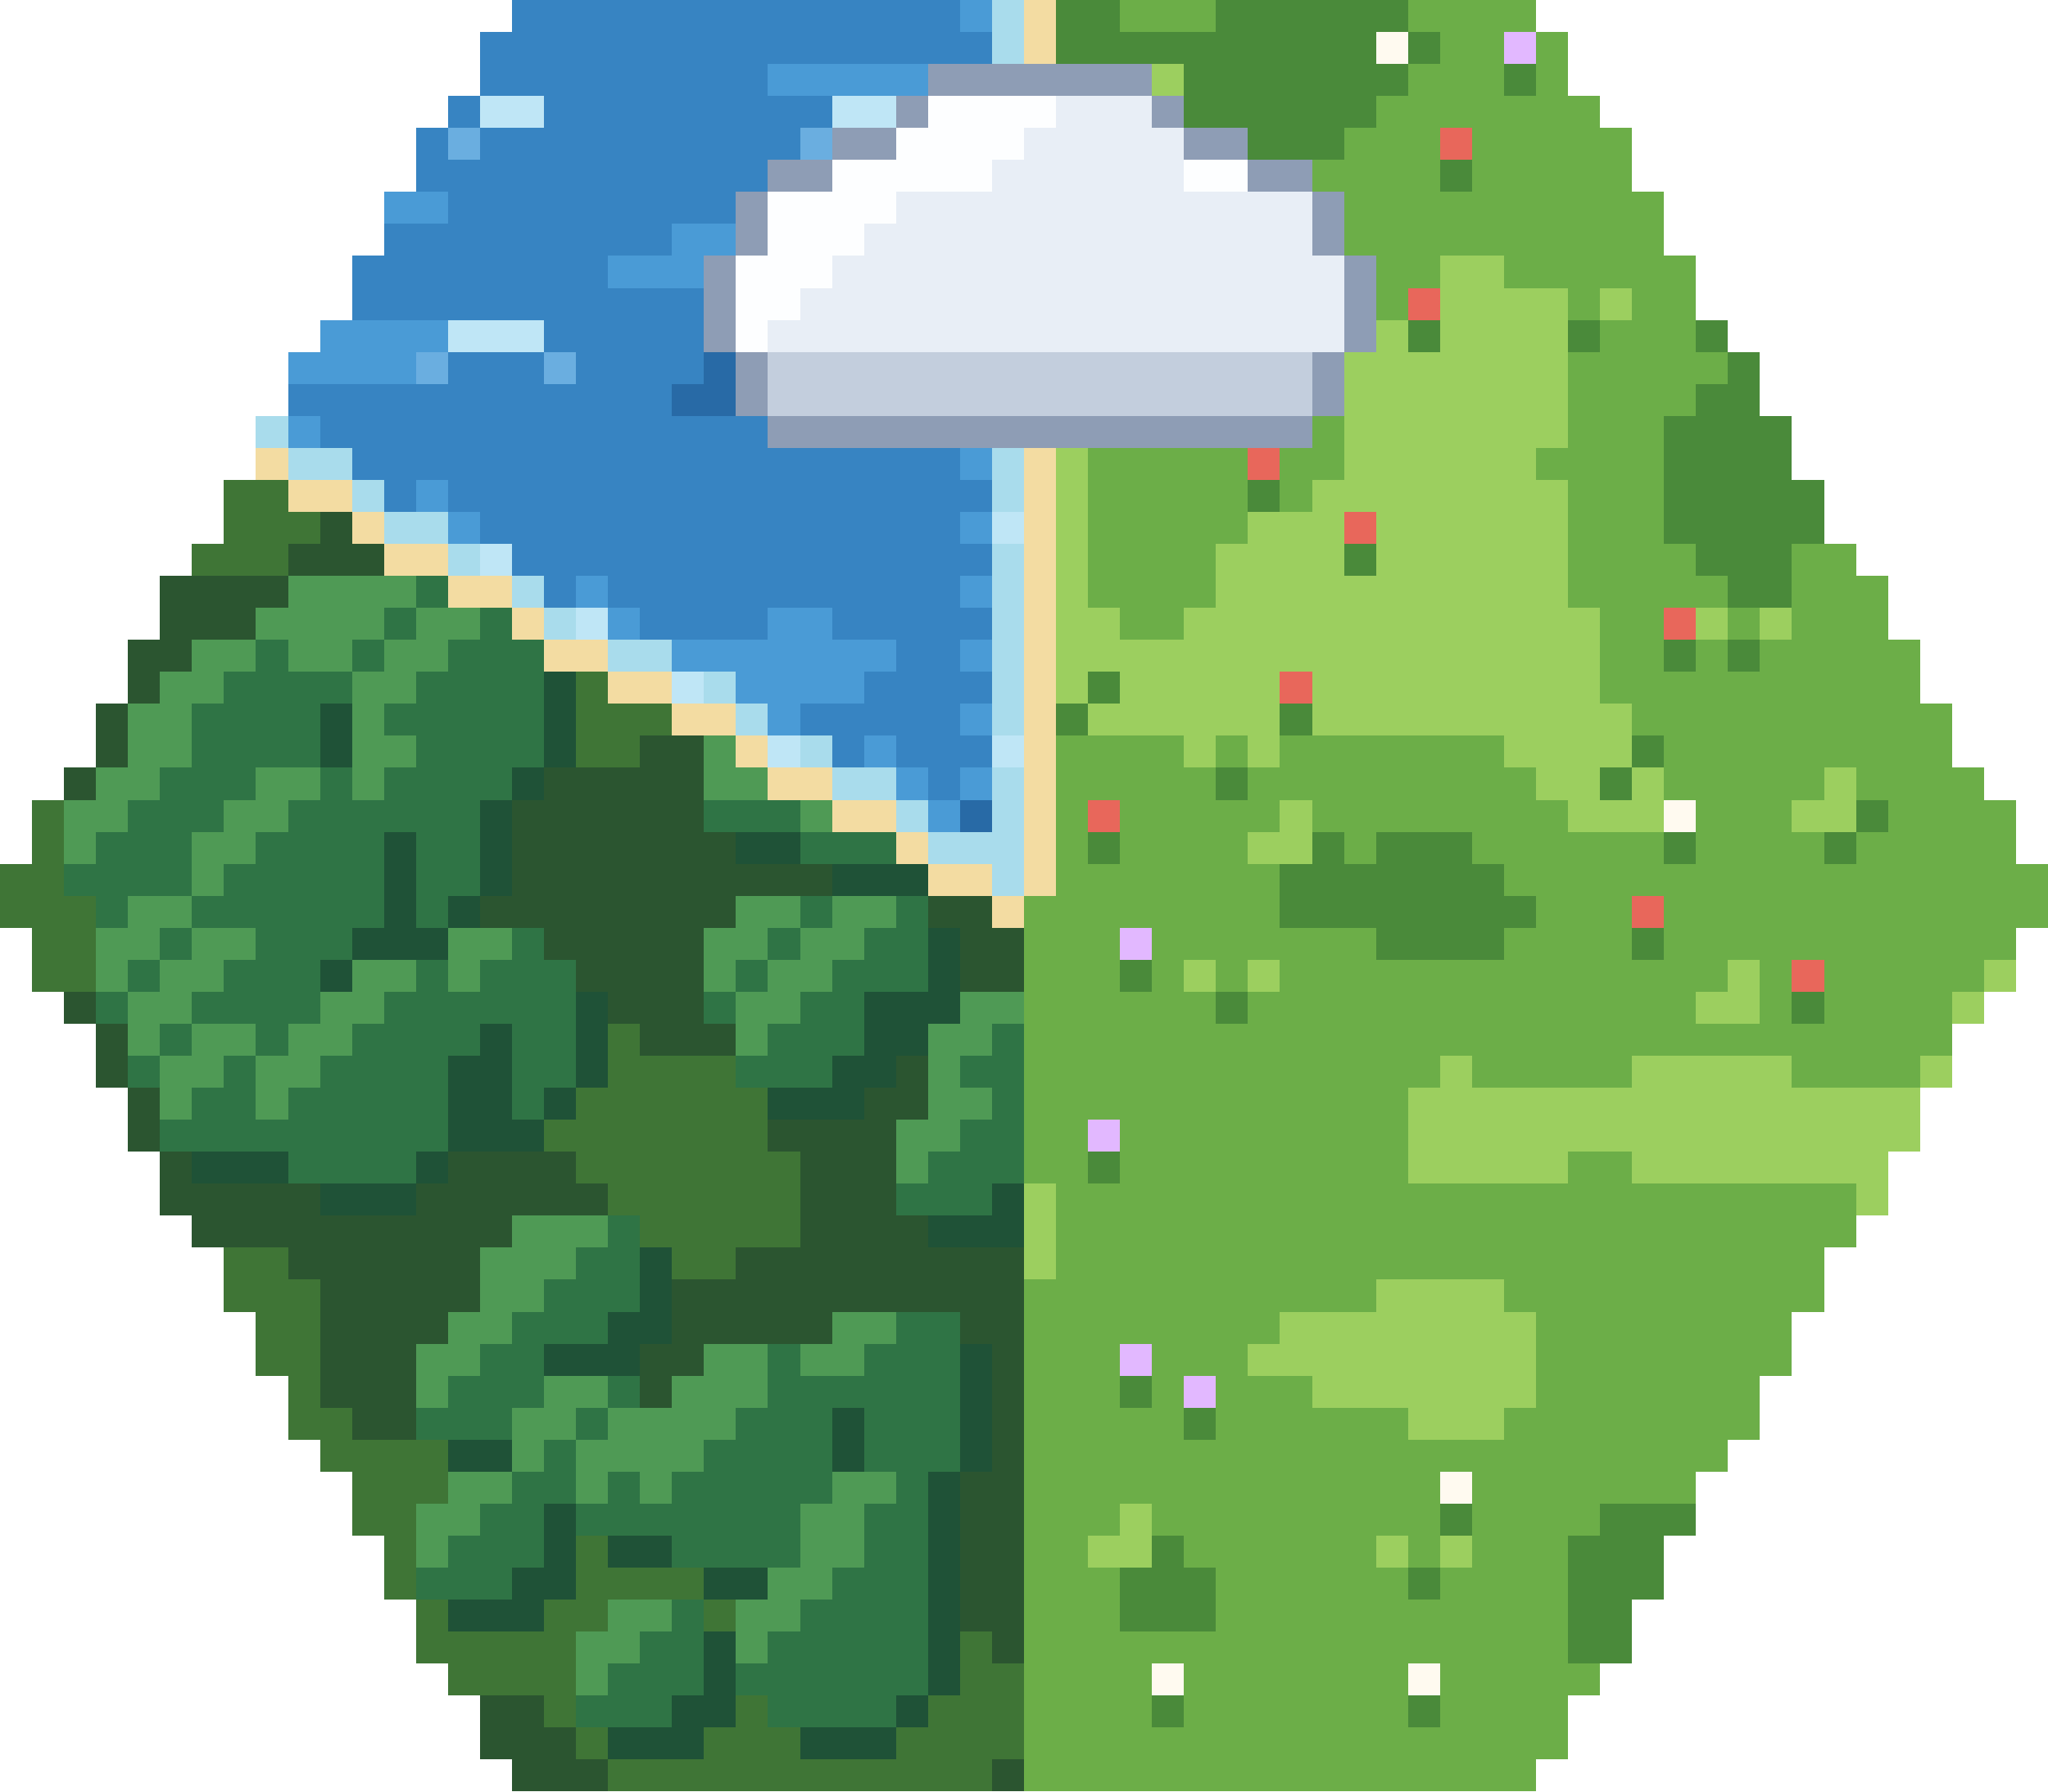
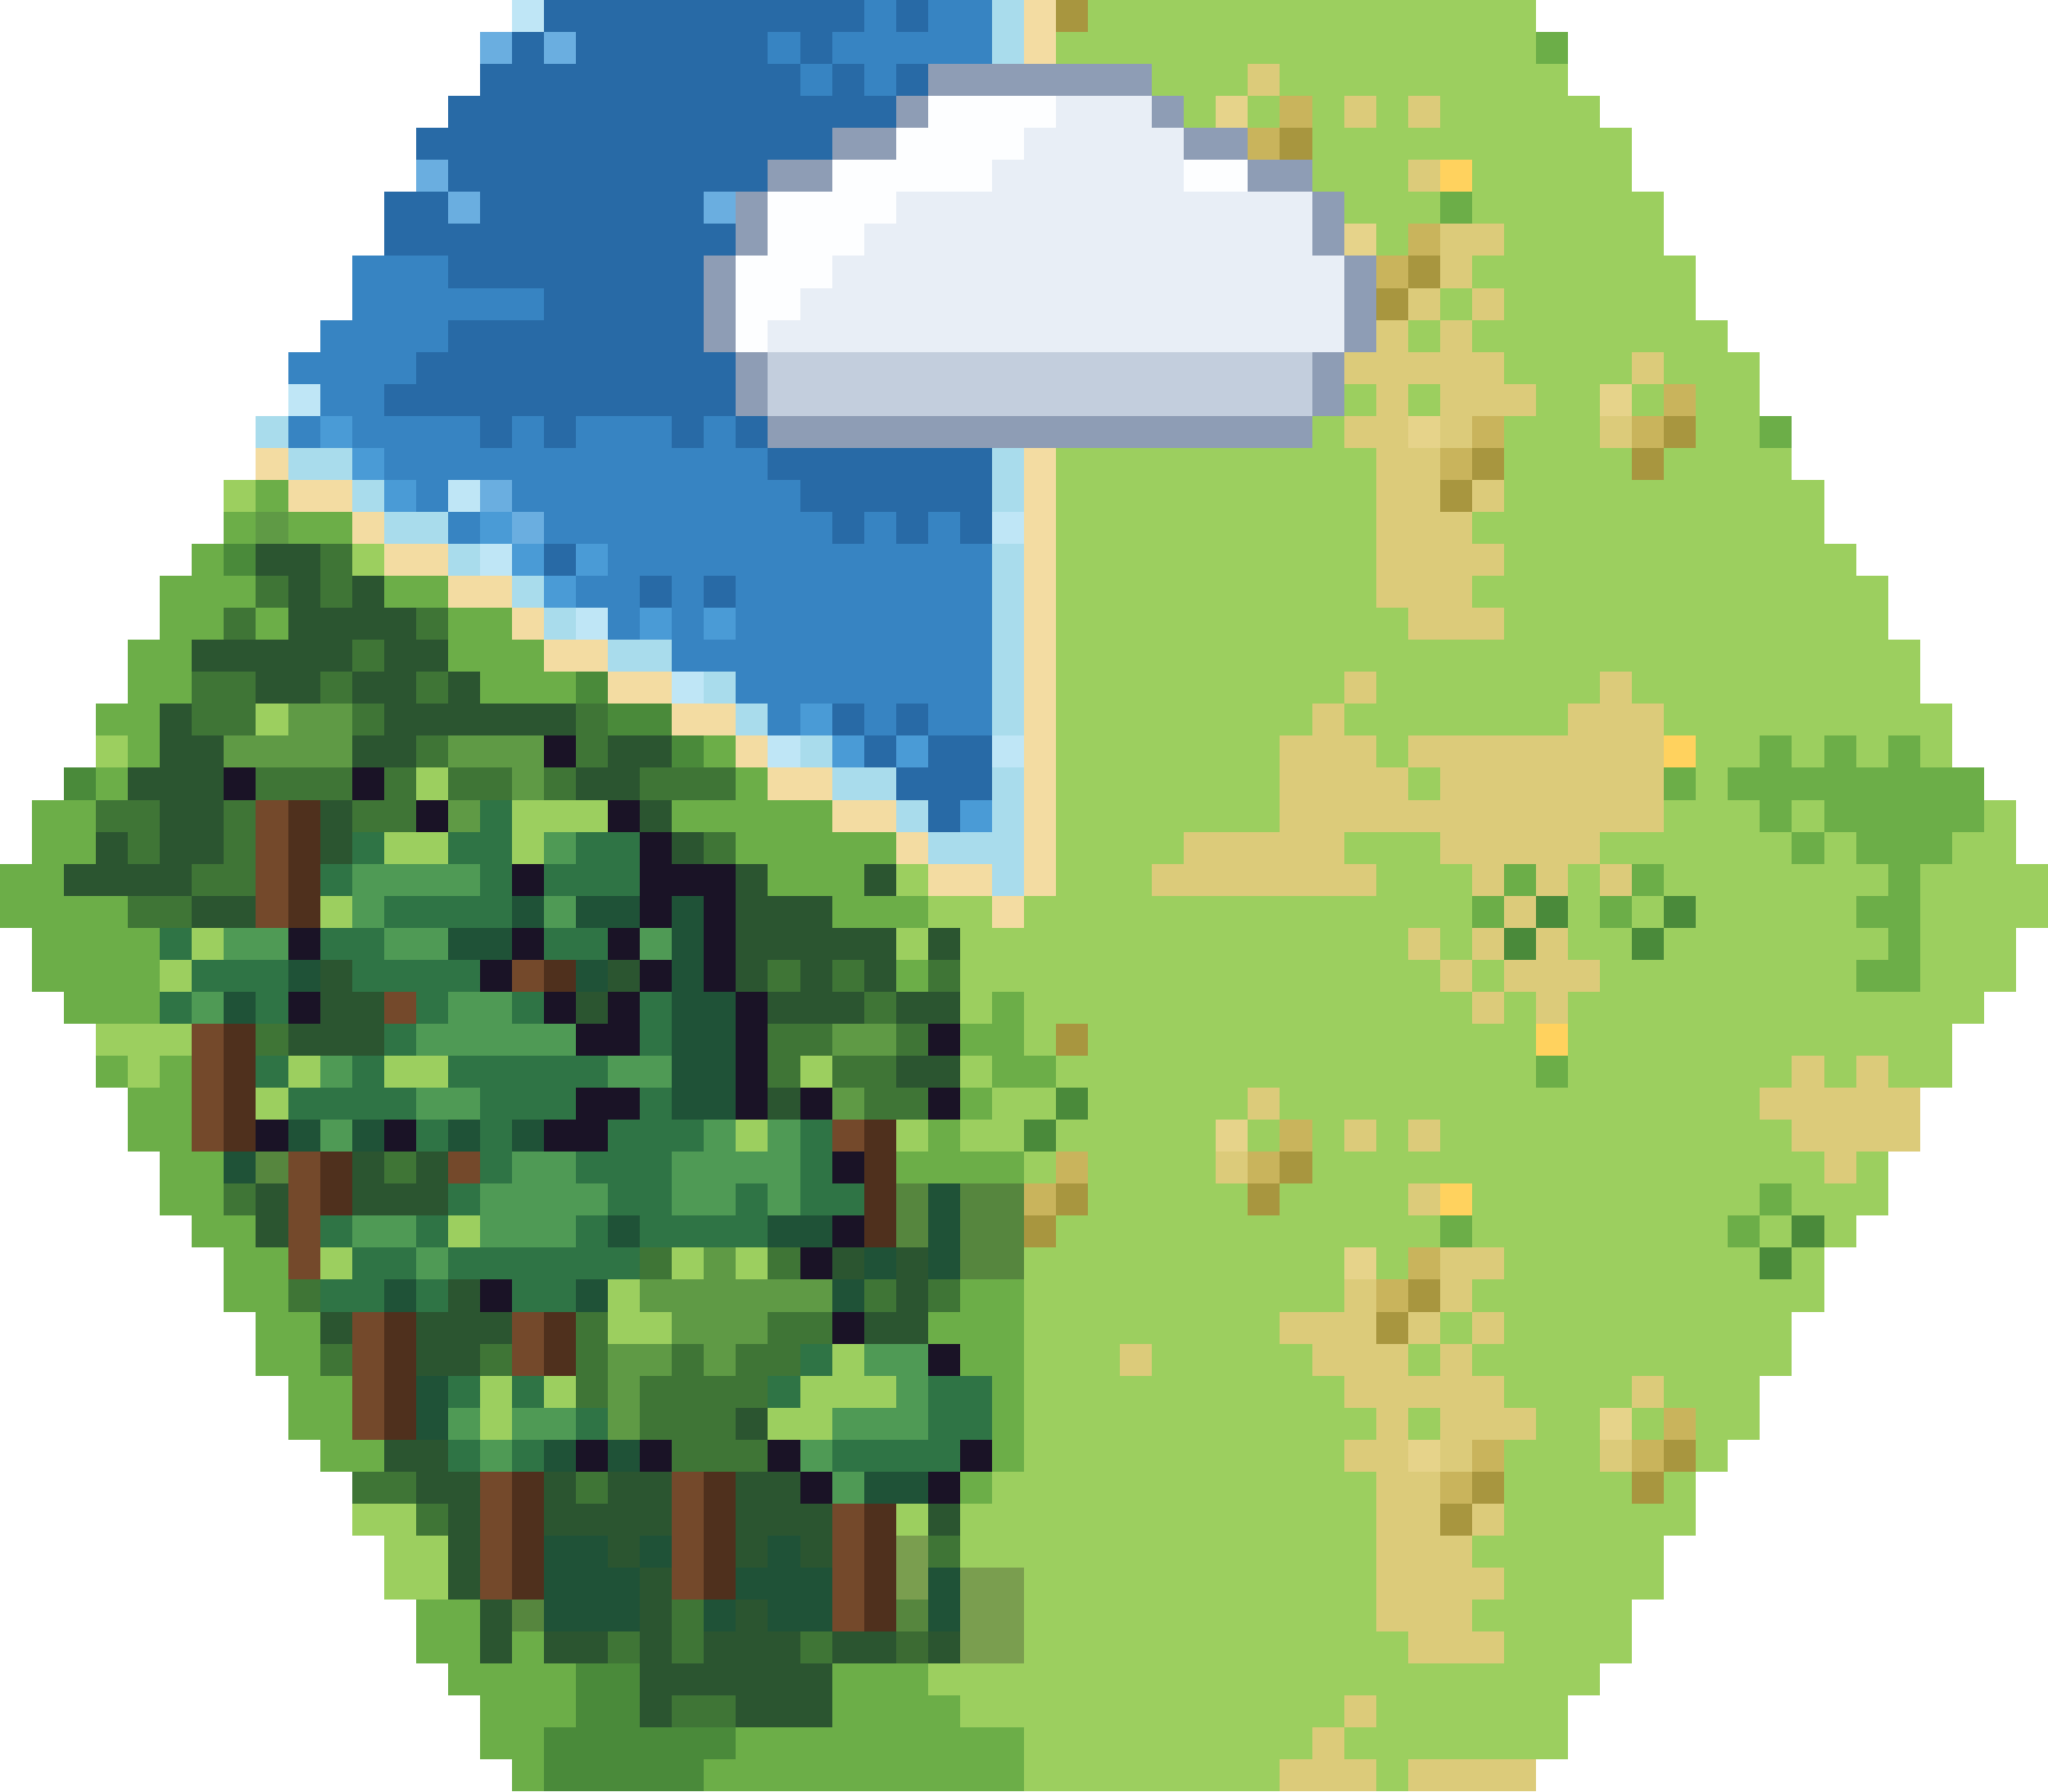
<svg xmlns="http://www.w3.org/2000/svg" viewBox="0 0 64 56" shape-rendering="crispEdges">
-   <path fill="#3784c2" d="M16 0h14v1h-14zM15 1h16v1h-16zM15 2h9v1h-9zM14 3h1v1h-1zM17 3h9v1h-9zM13 4h1v1h-1zM15 4h10v1h-10zM13 5h11v1h-11zM14 6h9v1h-9zM12 7h9v1h-9zM11 8h8v1h-8zM11 9h11v1h-11zM17 10h5v1h-5zM14 11h3v1h-3zM18 11h4v1h-4zM9 12h12v1h-12zM10 13h14v1h-14zM11 14h19v1h-19zM12 15h1v1h-1zM14 15h17v1h-17zM15 16h15v1h-15zM16 17h15v1h-15zM17 18h1v1h-1zM19 18h11v1h-11zM20 19h4v1h-4zM26 19h5v1h-5zM28 20h2v1h-2zM27 21h4v1h-4zM25 22h5v1h-5zM26 23h1v1h-1zM28 23h3v1h-3zM29 24h1v1h-1z" />
-   <path fill="#4a9bd6" d="M30 0h1v1h-1zM24 2h5v1h-5zM12 6h2v1h-2zM21 7h2v1h-2zM19 8h3v1h-3zM10 10h4v1h-4zM9 11h4v1h-4zM9 13h1v1h-1zM30 14h1v1h-1zM13 15h1v1h-1zM14 16h1v1h-1zM30 16h1v1h-1zM18 18h1v1h-1zM30 18h1v1h-1zM19 19h1v1h-1zM24 19h2v1h-2zM21 20h7v1h-7zM30 20h1v1h-1zM23 21h4v1h-4zM24 22h1v1h-1zM30 22h1v1h-1zM27 23h1v1h-1zM28 24h1v1h-1zM30 24h1v1h-1zM29 25h1v1h-1z" />
+   <path fill="#bfe6f6" d="M16 0h1v1h-1zM9 12h1v1h-1zM14 15h1v1h-1zM31 16h1v1h-1zM15 17h1v1h-1zM18 19h1v1h-1zM21 21h1v1h-1zM24 23h1v1h-1zM31 23h1v1h-1z" />
+   <path fill="#286aa6" d="M17 0h10v1h-10zM28 0h1v1h-1zM16 1h1v1h-1zM18 1h6v1h-6zM25 1h1v1h-1zM15 2h10v1h-10zM26 2h1v1h-1zM28 2h1v1h-1zM14 3h14v1h-14zM13 4h13v1h-13zM14 5h10v1h-10zM12 6h2v1h-2zM15 6h7v1h-7zM12 7h11v1h-11zM14 8h8v1h-8zM17 9h5v1h-5zM14 10h8v1h-8zM13 11h10v1h-10zM12 12h11v1h-11zM15 13h1v1h-1zM17 13h1v1h-1zM21 13h1v1h-1zM23 13h1v1h-1zM24 14h7v1h-7zM25 15h6v1h-6zM26 16h1v1h-1zM28 16h1v1h-1zM30 16h1v1h-1zM17 17h1v1h-1zM20 18h1v1h-1zM22 18h1v1h-1zM26 22h1v1h-1zM28 22h1v1h-1zM27 23h1v1h-1zM29 23h2v1h-2zM28 24h3v1h-3zM29 25h1v1h-1z" />
+   <path fill="#3784c2" d="M27 0h1v1h-1zM29 0h2v1h-2zM24 1h1v1h-1zM26 1h5v1h-5zM25 2h1v1h-1zM27 2h1v1h-1zM11 8h3v1h-3zM11 9h6v1h-6zM10 10h4v1h-4zM9 11h4v1h-4zM10 12h2v1h-2zM9 13h1v1h-1zM11 13h4v1h-4zM16 13h1v1h-1zM18 13h3v1h-3zM22 13h1v1h-1zM12 14h12v1h-12zM13 15h1v1h-1zM16 15h9v1h-9zM14 16h1v1h-1zM17 16h9v1h-9zM27 16h1v1h-1zM29 16h1v1h-1zM19 17h12v1h-12zM18 18h2v1h-2zM21 18h1v1h-1zM23 18h8v1h-8zM19 19h1v1h-1zM21 19h1v1h-1zM23 19h8v1h-8zM21 20h10v1h-10zM23 21h8v1h-8zM24 22h1v1h-1zM27 22h1v1h-1zM29 22h2v1h-2z" />
  <path fill="#a9dcec" d="M31 0h1v1h-1zM31 1h1v1h-1zM8 13h1v1h-1zM9 14h2v1h-2zM31 14h1v1h-1zM11 15h1v1h-1zM31 15h1v1h-1zM12 16h2v1h-2zM14 17h1v1h-1zM31 17h1v1h-1zM16 18h1v1h-1zM31 18h1v1h-1zM17 19h1v1h-1zM31 19h1v1h-1zM19 20h2v1h-2zM31 20h1v1h-1zM22 21h1v1h-1zM31 21h1v1h-1zM23 22h1v1h-1zM31 22h1v1h-1zM25 23h1v1h-1zM26 24h2v1h-2zM31 24h1v1h-1zM28 25h1v1h-1zM31 25h1v1h-1zM29 26h3v1h-3zM31 27h1v1h-1z" />
  <path fill="#f3dca2" d="M32 0h1v1h-1zM32 1h1v1h-1zM8 14h1v1h-1zM32 14h1v1h-1zM9 15h2v1h-2zM32 15h1v1h-1zM11 16h1v1h-1zM32 16h1v1h-1zM12 17h2v1h-2zM32 17h1v1h-1zM14 18h2v1h-2zM32 18h1v1h-1zM16 19h1v1h-1zM32 19h1v1h-1zM17 20h2v1h-2zM32 20h1v1h-1zM19 21h2v1h-2zM32 21h1v1h-1zM21 22h2v1h-2zM32 22h1v1h-1zM23 23h1v1h-1zM32 23h1v1h-1zM24 24h2v1h-2zM32 24h1v1h-1zM26 25h2v1h-2zM32 25h1v1h-1zM28 26h1v1h-1zM32 26h1v1h-1zM29 27h2v1h-2zM32 27h1v1h-1zM31 28h1v1h-1z" />
-   <path fill="#4a8a3a" d="M33 0h2v1h-2zM38 0h6v1h-6zM33 1h10v1h-10zM44 1h1v1h-1zM37 2h7v1h-7zM47 2h1v1h-1zM37 3h6v1h-6zM39 4h3v1h-3zM45 5h1v1h-1zM44 10h1v1h-1zM49 10h1v1h-1zM53 10h1v1h-1zM54 11h1v1h-1zM53 12h2v1h-2zM52 13h4v1h-4zM52 14h4v1h-4zM39 15h1v1h-1zM52 15h5v1h-5zM52 16h5v1h-5zM42 17h1v1h-1zM53 17h3v1h-3zM54 18h2v1h-2zM52 20h1v1h-1zM54 20h1v1h-1zM34 21h1v1h-1zM33 22h1v1h-1zM40 22h1v1h-1zM51 23h1v1h-1zM38 24h1v1h-1zM50 24h1v1h-1zM58 25h1v1h-1zM34 26h1v1h-1zM41 26h1v1h-1zM43 26h3v1h-3zM52 26h1v1h-1zM57 26h1v1h-1zM40 27h7v1h-7zM40 28h8v1h-8zM43 29h4v1h-4zM51 29h1v1h-1zM35 30h1v1h-1zM38 31h1v1h-1zM56 31h1v1h-1zM34 36h1v1h-1zM35 43h1v1h-1zM37 44h1v1h-1zM45 47h1v1h-1zM50 47h3v1h-3zM36 48h1v1h-1zM49 48h3v1h-3zM35 49h3v1h-3zM44 49h1v1h-1zM49 49h3v1h-3zM35 50h3v1h-3zM49 50h2v1h-2zM49 51h2v1h-2zM36 53h1v1h-1zM44 53h1v1h-1z" />
-   <path fill="#6cae48" d="M35 0h3v1h-3zM44 0h4v1h-4zM45 1h2v1h-2zM48 1h1v1h-1zM44 2h3v1h-3zM48 2h1v1h-1zM43 3h7v1h-7zM42 4h3v1h-3zM46 4h5v1h-5zM41 5h4v1h-4zM46 5h5v1h-5zM42 6h10v1h-10zM42 7h10v1h-10zM43 8h2v1h-2zM47 8h6v1h-6zM43 9h1v1h-1zM49 9h1v1h-1zM51 9h2v1h-2zM50 10h3v1h-3zM49 11h5v1h-5zM49 12h4v1h-4zM41 13h1v1h-1zM49 13h3v1h-3zM34 14h5v1h-5zM40 14h2v1h-2zM48 14h4v1h-4zM34 15h5v1h-5zM40 15h1v1h-1zM49 15h3v1h-3zM34 16h5v1h-5zM49 16h3v1h-3zM34 17h4v1h-4zM49 17h4v1h-4zM56 17h2v1h-2zM34 18h4v1h-4zM49 18h5v1h-5zM56 18h3v1h-3zM35 19h2v1h-2zM50 19h2v1h-2zM54 19h1v1h-1zM56 19h3v1h-3zM50 20h2v1h-2zM53 20h1v1h-1zM55 20h5v1h-5zM50 21h10v1h-10zM51 22h10v1h-10zM33 23h4v1h-4zM38 23h1v1h-1zM40 23h7v1h-7zM52 23h9v1h-9zM33 24h5v1h-5zM39 24h9v1h-9zM52 24h5v1h-5zM58 24h4v1h-4zM33 25h1v1h-1zM35 25h5v1h-5zM41 25h8v1h-8zM53 25h3v1h-3zM59 25h4v1h-4zM33 26h1v1h-1zM35 26h4v1h-4zM42 26h1v1h-1zM46 26h6v1h-6zM53 26h4v1h-4zM58 26h5v1h-5zM33 27h7v1h-7zM47 27h17v1h-17zM32 28h8v1h-8zM48 28h3v1h-3zM52 28h12v1h-12zM32 29h3v1h-3zM36 29h7v1h-7zM47 29h4v1h-4zM52 29h11v1h-11zM32 30h3v1h-3zM36 30h1v1h-1zM38 30h1v1h-1zM40 30h14v1h-14zM55 30h1v1h-1zM57 30h5v1h-5zM32 31h6v1h-6zM39 31h14v1h-14zM55 31h1v1h-1zM57 31h4v1h-4zM32 32h29v1h-29zM32 33h13v1h-13zM46 33h5v1h-5zM56 33h4v1h-4zM32 34h12v1h-12zM32 35h2v1h-2zM35 35h9v1h-9zM32 36h2v1h-2zM35 36h9v1h-9zM49 36h2v1h-2zM33 37h25v1h-25zM33 38h25v1h-25zM33 39h24v1h-24zM32 40h11v1h-11zM47 40h10v1h-10zM32 41h8v1h-8zM48 41h8v1h-8zM32 42h3v1h-3zM36 42h3v1h-3zM48 42h8v1h-8zM32 43h3v1h-3zM36 43h1v1h-1zM38 43h3v1h-3zM48 43h7v1h-7zM32 44h5v1h-5zM38 44h6v1h-6zM47 44h8v1h-8zM32 45h22v1h-22zM32 46h13v1h-13zM46 46h7v1h-7zM32 47h3v1h-3zM36 47h9v1h-9zM46 47h4v1h-4zM32 48h2v1h-2zM37 48h6v1h-6zM44 48h1v1h-1zM46 48h3v1h-3zM32 49h3v1h-3zM38 49h6v1h-6zM45 49h4v1h-4zM32 50h3v1h-3zM38 50h11v1h-11zM32 51h17v1h-17zM32 52h4v1h-4zM37 52h7v1h-7zM45 52h5v1h-5zM32 53h4v1h-4zM37 53h7v1h-7zM45 53h4v1h-4zM32 54h17v1h-17zM32 55h16v1h-16z" />
-   <path fill="#fffaf0" d="M43 1h1v1h-1zM52 25h1v1h-1zM45 46h1v1h-1zM36 52h1v1h-1zM44 52h1v1h-1z" />
-   <path fill="#e2b8ff" d="M47 1h1v1h-1zM35 29h1v1h-1zM34 35h1v1h-1zM35 42h1v1h-1zM37 43h1v1h-1z" />
+   <path fill="#a8963f" d="M33 0h1v1h-1zM40 4h1v1h-1zM44 8h1v1h-1zM43 9h1v1h-1zM52 13h1v1h-1zM46 14h1v1h-1zM51 14h1v1h-1zM45 15h1v1h-1zM33 32h1v1h-1zM40 36h1v1h-1zM33 37h1v1h-1zM39 37h1v1h-1zM32 38h1v1h-1zM44 40h1v1h-1zM43 41h1v1h-1zM52 45h1v1h-1zM46 46h1v1h-1zM51 46h1v1h-1zM45 47h1v1h-1z" />
+   <path fill="#9ccf5f" d="M34 0h14v1h-14zM33 1h15v1h-15zM36 2h3v1h-3zM40 2h9v1h-9zM37 3h1v1h-1zM39 3h1v1h-1zM41 3h1v1h-1zM43 3h1v1h-1zM45 3h5v1h-5zM41 4h10v1h-10zM41 5h3v1h-3zM46 5h5v1h-5zM42 6h3v1h-3zM46 6h6v1h-6zM43 7h1v1h-1zM47 7h5v1h-5zM46 8h7v1h-7zM45 9h1v1h-1zM47 9h6v1h-6zM44 10h1v1h-1zM46 10h8v1h-8zM47 11h4v1h-4zM52 11h3v1h-3zM42 12h1v1h-1zM44 12h1v1h-1zM48 12h2v1h-2zM51 12h1v1h-1zM53 12h2v1h-2zM41 13h1v1h-1zM47 13h3v1h-3zM53 13h2v1h-2zM33 14h10v1h-10zM47 14h4v1h-4zM52 14h4v1h-4zM7 15h1v1h-1zM33 15h10v1h-10zM47 15h10v1h-10zM33 16h10v1h-10zM46 16h11v1h-11zM11 17h1v1h-1zM33 17h10v1h-10zM47 17h11v1h-11zM33 18h10v1h-10zM46 18h13v1h-13zM33 19h11v1h-11zM47 19h12v1h-12zM33 20h27v1h-27zM33 21h9v1h-9zM43 21h7v1h-7zM51 21h9v1h-9zM8 22h1v1h-1zM33 22h8v1h-8zM42 22h7v1h-7zM52 22h9v1h-9zM3 23h1v1h-1zM33 23h7v1h-7zM43 23h1v1h-1zM53 23h2v1h-2zM56 23h1v1h-1zM58 23h1v1h-1zM60 23h1v1h-1zM13 24h1v1h-1zM33 24h7v1h-7zM44 24h1v1h-1zM53 24h1v1h-1zM16 25h3v1h-3zM33 25h7v1h-7zM52 25h3v1h-3zM56 25h1v1h-1zM62 25h1v1h-1zM12 26h2v1h-2zM16 26h1v1h-1zM33 26h4v1h-4zM42 26h3v1h-3zM50 26h6v1h-6zM57 26h1v1h-1zM61 26h2v1h-2zM28 27h1v1h-1zM33 27h3v1h-3zM43 27h3v1h-3zM49 27h1v1h-1zM52 27h7v1h-7zM60 27h4v1h-4zM10 28h1v1h-1zM29 28h2v1h-2zM32 28h14v1h-14zM49 28h1v1h-1zM51 28h1v1h-1zM53 28h5v1h-5zM60 28h4v1h-4zM6 29h1v1h-1zM28 29h1v1h-1zM30 29h14v1h-14zM45 29h1v1h-1zM49 29h2v1h-2zM52 29h7v1h-7zM60 29h3v1h-3zM5 30h1v1h-1zM30 30h15v1h-15zM46 30h1v1h-1zM50 30h8v1h-8zM60 30h3v1h-3zM30 31h1v1h-1zM32 31h14v1h-14zM47 31h1v1h-1zM49 31h13v1h-13zM3 32h3v1h-3zM32 32h1v1h-1zM34 32h14v1h-14zM49 32h12v1h-12zM4 33h1v1h-1zM9 33h1v1h-1zM12 33h2v1h-2zM25 33h1v1h-1zM30 33h1v1h-1zM33 33h15v1h-15zM49 33h7v1h-7zM57 33h1v1h-1zM59 33h2v1h-2zM8 34h1v1h-1zM31 34h2v1h-2zM34 34h5v1h-5zM40 34h15v1h-15zM23 35h1v1h-1zM28 35h1v1h-1zM30 35h2v1h-2zM33 35h5v1h-5zM39 35h1v1h-1zM41 35h1v1h-1zM43 35h1v1h-1zM45 35h11v1h-11zM32 36h1v1h-1zM34 36h4v1h-4zM41 36h16v1h-16zM58 36h1v1h-1zM34 37h5v1h-5zM40 37h4v1h-4zM46 37h9v1h-9zM56 37h3v1h-3zM14 38h1v1h-1zM33 38h12v1h-12zM46 38h8v1h-8zM55 38h1v1h-1zM57 38h1v1h-1zM10 39h1v1h-1zM21 39h1v1h-1zM23 39h1v1h-1zM32 39h10v1h-10zM43 39h1v1h-1zM47 39h8v1h-8zM56 39h1v1h-1zM19 40h1v1h-1zM32 40h10v1h-10zM46 40h11v1h-11zM19 41h2v1h-2zM32 41h8v1h-8zM45 41h1v1h-1zM47 41h9v1h-9zM26 42h1v1h-1zM32 42h3v1h-3zM36 42h5v1h-5zM44 42h1v1h-1zM46 42h10v1h-10zM15 43h1v1h-1zM17 43h1v1h-1zM25 43h3v1h-3zM32 43h10v1h-10zM47 43h4v1h-4zM52 43h3v1h-3zM15 44h1v1h-1zM24 44h2v1h-2zM32 44h11v1h-11zM44 44h1v1h-1zM48 44h2v1h-2zM51 44h1v1h-1zM53 44h2v1h-2zM32 45h10v1h-10zM47 45h3v1h-3zM53 45h1v1h-1zM31 46h12v1h-12zM47 46h4v1h-4zM52 46h1v1h-1zM11 47h2v1h-2zM28 47h1v1h-1zM30 47h13v1h-13zM47 47h6v1h-6zM12 48h2v1h-2zM30 48h13v1h-13zM46 48h6v1h-6zM12 49h2v1h-2zM32 49h11v1h-11zM47 49h5v1h-5zM32 50h11v1h-11zM46 50h5v1h-5zM32 51h12v1h-12zM47 51h4v1h-4zM29 52h21v1h-21zM30 53h12v1h-12zM43 53h6v1h-6zM32 54h9v1h-9zM42 54h7v1h-7zM32 55h8v1h-8zM43 55h1v1h-1z" />
+   <path fill="#6aaee0" d="M15 1h1v1h-1zM17 1h1v1h-1zM13 5h1v1h-1zM14 6h1v1h-1zM22 6h1v1h-1zM15 15h1v1h-1zM16 16h1v1h-1z" />
+   <path fill="#6cae48" d="M48 1h1v1h-1zM45 6h1v1h-1zM55 13h1v1h-1zM8 15h1v1h-1zM7 16h1v1h-1zM9 16h2v1h-2zM6 17h1v1h-1zM5 18h3v1h-3zM12 18h2v1h-2zM5 19h2v1h-2zM8 19h1v1h-1zM14 19h2v1h-2zM4 20h2v1h-2zM14 20h3v1h-3zM4 21h2v1h-2zM15 21h3v1h-3zM3 22h2v1h-2zM4 23h1v1h-1zM22 23h1v1h-1zM55 23h1v1h-1zM57 23h1v1h-1zM59 23h1v1h-1zM3 24h1v1h-1zM23 24h1v1h-1zM52 24h1v1h-1zM54 24h8v1h-8zM1 25h2v1h-2zM21 25h5v1h-5zM55 25h1v1h-1zM57 25h5v1h-5zM1 26h2v1h-2zM23 26h5v1h-5zM56 26h1v1h-1zM58 26h3v1h-3zM0 27h2v1h-2zM24 27h3v1h-3zM47 27h1v1h-1zM51 27h1v1h-1zM59 27h1v1h-1zM0 28h4v1h-4zM26 28h3v1h-3zM46 28h1v1h-1zM50 28h1v1h-1zM58 28h2v1h-2zM1 29h4v1h-4zM59 29h1v1h-1zM1 30h4v1h-4zM28 30h1v1h-1zM58 30h2v1h-2zM2 31h3v1h-3zM31 31h1v1h-1zM30 32h2v1h-2zM3 33h1v1h-1zM5 33h1v1h-1zM31 33h2v1h-2zM48 33h1v1h-1zM4 34h2v1h-2zM30 34h1v1h-1zM4 35h2v1h-2zM29 35h1v1h-1zM5 36h2v1h-2zM28 36h4v1h-4zM5 37h2v1h-2zM55 37h1v1h-1zM6 38h2v1h-2zM45 38h1v1h-1zM54 38h1v1h-1zM7 39h2v1h-2zM7 40h2v1h-2zM30 40h2v1h-2zM8 41h2v1h-2zM29 41h3v1h-3zM8 42h2v1h-2zM30 42h2v1h-2zM9 43h2v1h-2zM31 43h1v1h-1zM9 44h2v1h-2zM31 44h1v1h-1zM10 45h2v1h-2zM31 45h1v1h-1zM30 46h1v1h-1zM13 50h2v1h-2zM13 51h2v1h-2zM16 51h1v1h-1zM14 52h4v1h-4zM26 52h3v1h-3zM15 53h3v1h-3zM26 53h4v1h-4zM15 54h2v1h-2zM23 54h9v1h-9zM16 55h1v1h-1zM22 55h10v1h-10z" />
  <path fill="#8e9db5" d="M29 2h7v1h-7zM28 3h1v1h-1zM36 3h1v1h-1zM26 4h2v1h-2zM37 4h2v1h-2zM24 5h2v1h-2zM39 5h2v1h-2zM23 6h1v1h-1zM41 6h1v1h-1zM23 7h1v1h-1zM41 7h1v1h-1zM22 8h1v1h-1zM42 8h1v1h-1zM22 9h1v1h-1zM42 9h1v1h-1zM22 10h1v1h-1zM42 10h1v1h-1zM23 11h1v1h-1zM41 11h1v1h-1zM23 12h1v1h-1zM41 12h1v1h-1zM24 13h17v1h-17z" />
-   <path fill="#9ccf5f" d="M36 2h1v1h-1zM45 8h2v1h-2zM45 9h4v1h-4zM50 9h1v1h-1zM43 10h1v1h-1zM45 10h4v1h-4zM42 11h7v1h-7zM42 12h7v1h-7zM42 13h7v1h-7zM33 14h1v1h-1zM42 14h6v1h-6zM33 15h1v1h-1zM41 15h8v1h-8zM33 16h1v1h-1zM39 16h3v1h-3zM43 16h6v1h-6zM33 17h1v1h-1zM38 17h4v1h-4zM43 17h6v1h-6zM33 18h1v1h-1zM38 18h11v1h-11zM33 19h2v1h-2zM37 19h13v1h-13zM53 19h1v1h-1zM55 19h1v1h-1zM33 20h17v1h-17zM33 21h1v1h-1zM35 21h5v1h-5zM41 21h9v1h-9zM34 22h6v1h-6zM41 22h10v1h-10zM37 23h1v1h-1zM39 23h1v1h-1zM47 23h4v1h-4zM48 24h2v1h-2zM51 24h1v1h-1zM57 24h1v1h-1zM40 25h1v1h-1zM49 25h3v1h-3zM56 25h2v1h-2zM39 26h2v1h-2zM37 30h1v1h-1zM39 30h1v1h-1zM54 30h1v1h-1zM62 30h1v1h-1zM53 31h2v1h-2zM61 31h1v1h-1zM45 33h1v1h-1zM51 33h5v1h-5zM60 33h1v1h-1zM44 34h16v1h-16zM44 35h16v1h-16zM44 36h5v1h-5zM51 36h8v1h-8zM32 37h1v1h-1zM58 37h1v1h-1zM32 38h1v1h-1zM32 39h1v1h-1zM43 40h4v1h-4zM40 41h8v1h-8zM39 42h9v1h-9zM41 43h7v1h-7zM44 44h3v1h-3zM35 47h1v1h-1zM34 48h2v1h-2zM43 48h1v1h-1zM45 48h1v1h-1z" />
-   <path fill="#bfe6f6" d="M15 3h2v1h-2zM26 3h2v1h-2zM14 10h3v1h-3zM31 16h1v1h-1zM15 17h1v1h-1zM18 19h1v1h-1zM21 21h1v1h-1zM24 23h1v1h-1zM31 23h1v1h-1z" />
+   <path fill="#dccb7a" d="M39 2h1v1h-1zM42 3h1v1h-1zM44 3h1v1h-1zM44 5h1v1h-1zM45 7h2v1h-2zM45 8h1v1h-1zM44 9h1v1h-1zM46 9h1v1h-1zM43 10h1v1h-1zM45 10h1v1h-1zM42 11h5v1h-5zM51 11h1v1h-1zM43 12h1v1h-1zM45 12h3v1h-3zM42 13h2v1h-2zM45 13h1v1h-1zM50 13h1v1h-1zM43 14h2v1h-2zM43 15h2v1h-2zM46 15h1v1h-1zM43 16h3v1h-3zM43 17h4v1h-4zM43 18h3v1h-3zM44 19h3v1h-3zM42 21h1v1h-1zM50 21h1v1h-1zM41 22h1v1h-1zM49 22h3v1h-3zM40 23h3v1h-3zM44 23h8v1h-8zM40 24h4v1h-4zM45 24h7v1h-7zM40 25h12v1h-12zM37 26h5v1h-5zM45 26h5v1h-5zM36 27h7v1h-7zM46 27h1v1h-1zM48 27h1v1h-1zM50 27h1v1h-1zM47 28h1v1h-1zM44 29h1v1h-1zM46 29h1v1h-1zM48 29h1v1h-1zM45 30h1v1h-1zM47 30h3v1h-3zM46 31h1v1h-1zM48 31h1v1h-1zM56 33h1v1h-1zM58 33h1v1h-1zM39 34h1v1h-1zM55 34h5v1h-5zM42 35h1v1h-1zM44 35h1v1h-1zM56 35h4v1h-4zM38 36h1v1h-1zM57 36h1v1h-1zM44 37h1v1h-1zM45 39h2v1h-2zM42 40h1v1h-1zM45 40h1v1h-1zM40 41h3v1h-3zM44 41h1v1h-1zM46 41h1v1h-1zM35 42h1v1h-1zM41 42h3v1h-3zM45 42h1v1h-1zM42 43h5v1h-5zM51 43h1v1h-1zM43 44h1v1h-1zM45 44h3v1h-3zM42 45h2v1h-2zM45 45h1v1h-1zM50 45h1v1h-1zM43 46h2v1h-2zM43 47h2v1h-2zM46 47h1v1h-1zM43 48h3v1h-3zM43 49h4v1h-4zM43 50h3v1h-3zM44 51h3v1h-3zM42 53h1v1h-1zM41 54h1v1h-1zM40 55h3v1h-3zM44 55h4v1h-4z" />
  <path fill="#fdfeff" d="M29 3h4v1h-4zM28 4h4v1h-4zM26 5h5v1h-5zM37 5h2v1h-2zM24 6h4v1h-4zM24 7h3v1h-3zM23 8h3v1h-3zM23 9h2v1h-2zM23 10h1v1h-1z" />
  <path fill="#e8eef6" d="M33 3h3v1h-3zM32 4h5v1h-5zM31 5h6v1h-6zM28 6h13v1h-13zM27 7h14v1h-14zM26 8h16v1h-16zM25 9h17v1h-17zM24 10h18v1h-18z" />
-   <path fill="#6aaee0" d="M14 4h1v1h-1zM25 4h1v1h-1zM13 11h1v1h-1zM17 11h1v1h-1z" />
-   <path fill="#e8675b" d="M45 4h1v1h-1zM44 9h1v1h-1zM39 14h1v1h-1zM42 16h1v1h-1zM52 19h1v1h-1zM40 21h1v1h-1zM34 25h1v1h-1zM51 28h1v1h-1zM56 30h1v1h-1z" />
-   <path fill="#286aa6" d="M22 11h1v1h-1zM21 12h2v1h-2zM30 25h1v1h-1z" />
+   <path fill="#e6d38a" d="M38 3h1v1h-1zM42 7h1v1h-1zM50 12h1v1h-1zM44 13h1v1h-1zM38 35h1v1h-1zM42 39h1v1h-1zM50 44h1v1h-1zM44 45h1v1h-1z" />
+   <path fill="#c9b45c" d="M40 3h1v1h-1zM39 4h1v1h-1zM44 7h1v1h-1zM43 8h1v1h-1zM52 12h1v1h-1zM46 13h1v1h-1zM51 13h1v1h-1zM45 14h1v1h-1zM40 35h1v1h-1zM33 36h1v1h-1zM39 36h1v1h-1zM32 37h1v1h-1zM44 39h1v1h-1zM43 40h1v1h-1zM52 44h1v1h-1zM46 45h1v1h-1zM51 45h1v1h-1zM45 46h1v1h-1z" />
+   <path fill="#ffd25e" d="M45 5h1v1h-1zM52 23h1v1h-1zM48 32h1v1h-1zM45 37h1v1h-1z" />
  <path fill="#c3cedd" d="M24 11h17v1h-17zM24 12h17v1h-17z" />
-   <path fill="#3f7536" d="M7 15h2v1h-2zM7 16h3v1h-3zM6 17h3v1h-3zM18 21h1v1h-1zM18 22h3v1h-3zM18 23h2v1h-2zM1 25h1v1h-1zM1 26h1v1h-1zM0 27h2v1h-2zM0 28h3v1h-3zM1 29h2v1h-2zM1 30h2v1h-2zM19 32h1v1h-1zM19 33h4v1h-4zM18 34h6v1h-6zM17 35h7v1h-7zM18 36h7v1h-7zM19 37h6v1h-6zM20 38h5v1h-5zM7 39h2v1h-2zM21 39h2v1h-2zM7 40h3v1h-3zM8 41h2v1h-2zM8 42h2v1h-2zM9 43h1v1h-1zM9 44h2v1h-2zM10 45h4v1h-4zM11 46h3v1h-3zM11 47h2v1h-2zM12 48h1v1h-1zM18 48h1v1h-1zM12 49h1v1h-1zM18 49h4v1h-4zM13 50h1v1h-1zM17 50h2v1h-2zM22 50h1v1h-1zM13 51h5v1h-5zM30 51h1v1h-1zM14 52h4v1h-4zM30 52h2v1h-2zM17 53h1v1h-1zM23 53h1v1h-1zM29 53h3v1h-3zM18 54h1v1h-1zM22 54h3v1h-3zM28 54h4v1h-4zM19 55h12v1h-12z" />
-   <path fill="#2b5530" d="M10 16h1v1h-1zM9 17h3v1h-3zM5 18h4v1h-4zM5 19h3v1h-3zM4 20h2v1h-2zM4 21h1v1h-1zM3 22h1v1h-1zM3 23h1v1h-1zM20 23h2v1h-2zM2 24h1v1h-1zM17 24h5v1h-5zM16 25h6v1h-6zM16 26h7v1h-7zM16 27h10v1h-10zM15 28h8v1h-8zM29 28h2v1h-2zM17 29h5v1h-5zM30 29h2v1h-2zM18 30h4v1h-4zM30 30h2v1h-2zM2 31h1v1h-1zM19 31h3v1h-3zM3 32h1v1h-1zM20 32h3v1h-3zM3 33h1v1h-1zM28 33h1v1h-1zM4 34h1v1h-1zM27 34h2v1h-2zM4 35h1v1h-1zM24 35h4v1h-4zM5 36h1v1h-1zM14 36h4v1h-4zM25 36h3v1h-3zM5 37h5v1h-5zM13 37h6v1h-6zM25 37h3v1h-3zM6 38h10v1h-10zM25 38h4v1h-4zM9 39h6v1h-6zM23 39h9v1h-9zM10 40h5v1h-5zM21 40h11v1h-11zM10 41h4v1h-4zM21 41h5v1h-5zM30 41h2v1h-2zM10 42h3v1h-3zM20 42h2v1h-2zM31 42h1v1h-1zM10 43h3v1h-3zM20 43h1v1h-1zM31 43h1v1h-1zM11 44h2v1h-2zM31 44h1v1h-1zM31 45h1v1h-1zM30 46h2v1h-2zM30 47h2v1h-2zM30 48h2v1h-2zM30 49h2v1h-2zM30 50h2v1h-2zM31 51h1v1h-1zM15 53h2v1h-2zM15 54h3v1h-3zM16 55h3v1h-3zM31 55h1v1h-1z" />
-   <path fill="#4f9a55" d="M9 18h4v1h-4zM8 19h4v1h-4zM13 19h2v1h-2zM6 20h2v1h-2zM9 20h2v1h-2zM12 20h2v1h-2zM5 21h2v1h-2zM11 21h2v1h-2zM4 22h2v1h-2zM11 22h1v1h-1zM4 23h2v1h-2zM11 23h2v1h-2zM22 23h1v1h-1zM3 24h2v1h-2zM8 24h2v1h-2zM11 24h1v1h-1zM22 24h2v1h-2zM2 25h2v1h-2zM7 25h2v1h-2zM25 25h1v1h-1zM2 26h1v1h-1zM6 26h2v1h-2zM6 27h1v1h-1zM4 28h2v1h-2zM23 28h2v1h-2zM26 28h2v1h-2zM3 29h2v1h-2zM6 29h2v1h-2zM14 29h2v1h-2zM22 29h2v1h-2zM25 29h2v1h-2zM3 30h1v1h-1zM5 30h2v1h-2zM11 30h2v1h-2zM14 30h1v1h-1zM22 30h1v1h-1zM24 30h2v1h-2zM4 31h2v1h-2zM10 31h2v1h-2zM23 31h2v1h-2zM30 31h2v1h-2zM4 32h1v1h-1zM6 32h2v1h-2zM9 32h2v1h-2zM23 32h1v1h-1zM29 32h2v1h-2zM5 33h2v1h-2zM8 33h2v1h-2zM29 33h1v1h-1zM5 34h1v1h-1zM8 34h1v1h-1zM29 34h2v1h-2zM28 35h2v1h-2zM28 36h1v1h-1zM16 38h3v1h-3zM15 39h3v1h-3zM15 40h2v1h-2zM14 41h2v1h-2zM26 41h2v1h-2zM13 42h2v1h-2zM22 42h2v1h-2zM25 42h2v1h-2zM13 43h1v1h-1zM17 43h2v1h-2zM21 43h3v1h-3zM16 44h2v1h-2zM19 44h4v1h-4zM16 45h1v1h-1zM18 45h4v1h-4zM14 46h2v1h-2zM18 46h1v1h-1zM20 46h1v1h-1zM26 46h2v1h-2zM13 47h2v1h-2zM25 47h2v1h-2zM13 48h1v1h-1zM25 48h2v1h-2zM24 49h2v1h-2zM19 50h2v1h-2zM23 50h2v1h-2zM18 51h2v1h-2zM23 51h1v1h-1zM18 52h1v1h-1z" />
-   <path fill="#2f7445" d="M13 18h1v1h-1zM12 19h1v1h-1zM15 19h1v1h-1zM8 20h1v1h-1zM11 20h1v1h-1zM14 20h3v1h-3zM7 21h4v1h-4zM13 21h4v1h-4zM6 22h4v1h-4zM12 22h5v1h-5zM6 23h4v1h-4zM13 23h4v1h-4zM5 24h3v1h-3zM10 24h1v1h-1zM12 24h4v1h-4zM4 25h3v1h-3zM9 25h6v1h-6zM22 25h3v1h-3zM3 26h3v1h-3zM8 26h4v1h-4zM13 26h2v1h-2zM25 26h3v1h-3zM2 27h4v1h-4zM7 27h5v1h-5zM13 27h2v1h-2zM3 28h1v1h-1zM6 28h6v1h-6zM13 28h1v1h-1zM25 28h1v1h-1zM28 28h1v1h-1zM5 29h1v1h-1zM8 29h3v1h-3zM16 29h1v1h-1zM24 29h1v1h-1zM27 29h2v1h-2zM4 30h1v1h-1zM7 30h3v1h-3zM13 30h1v1h-1zM15 30h3v1h-3zM23 30h1v1h-1zM26 30h3v1h-3zM3 31h1v1h-1zM6 31h4v1h-4zM12 31h6v1h-6zM22 31h1v1h-1zM25 31h2v1h-2zM5 32h1v1h-1zM8 32h1v1h-1zM11 32h4v1h-4zM16 32h2v1h-2zM24 32h3v1h-3zM31 32h1v1h-1zM4 33h1v1h-1zM7 33h1v1h-1zM10 33h4v1h-4zM16 33h2v1h-2zM23 33h3v1h-3zM30 33h2v1h-2zM6 34h2v1h-2zM9 34h5v1h-5zM16 34h1v1h-1zM31 34h1v1h-1zM5 35h9v1h-9zM30 35h2v1h-2zM9 36h4v1h-4zM29 36h3v1h-3zM28 37h3v1h-3zM19 38h1v1h-1zM18 39h2v1h-2zM17 40h3v1h-3zM16 41h3v1h-3zM28 41h2v1h-2zM15 42h2v1h-2zM24 42h1v1h-1zM27 42h3v1h-3zM14 43h3v1h-3zM19 43h1v1h-1zM24 43h6v1h-6zM13 44h3v1h-3zM18 44h1v1h-1zM23 44h3v1h-3zM27 44h3v1h-3zM17 45h1v1h-1zM22 45h4v1h-4zM27 45h3v1h-3zM16 46h2v1h-2zM19 46h1v1h-1zM21 46h5v1h-5zM28 46h1v1h-1zM15 47h2v1h-2zM18 47h7v1h-7zM27 47h2v1h-2zM14 48h3v1h-3zM21 48h4v1h-4zM27 48h2v1h-2zM13 49h3v1h-3zM26 49h3v1h-3zM21 50h1v1h-1zM25 50h4v1h-4zM20 51h2v1h-2zM24 51h5v1h-5zM19 52h3v1h-3zM23 52h6v1h-6zM18 53h3v1h-3zM24 53h4v1h-4z" />
-   <path fill="#1f5237" d="M17 21h1v1h-1zM10 22h1v1h-1zM17 22h1v1h-1zM10 23h1v1h-1zM17 23h1v1h-1zM16 24h1v1h-1zM15 25h1v1h-1zM12 26h1v1h-1zM15 26h1v1h-1zM23 26h2v1h-2zM12 27h1v1h-1zM15 27h1v1h-1zM26 27h3v1h-3zM12 28h1v1h-1zM14 28h1v1h-1zM11 29h3v1h-3zM29 29h1v1h-1zM10 30h1v1h-1zM29 30h1v1h-1zM18 31h1v1h-1zM27 31h3v1h-3zM15 32h1v1h-1zM18 32h1v1h-1zM27 32h2v1h-2zM14 33h2v1h-2zM18 33h1v1h-1zM26 33h2v1h-2zM14 34h2v1h-2zM17 34h1v1h-1zM24 34h3v1h-3zM14 35h3v1h-3zM6 36h3v1h-3zM13 36h1v1h-1zM10 37h3v1h-3zM31 37h1v1h-1zM29 38h3v1h-3zM20 39h1v1h-1zM20 40h1v1h-1zM19 41h2v1h-2zM17 42h3v1h-3zM30 42h1v1h-1zM30 43h1v1h-1zM26 44h1v1h-1zM30 44h1v1h-1zM14 45h2v1h-2zM26 45h1v1h-1zM30 45h1v1h-1zM29 46h1v1h-1zM17 47h1v1h-1zM29 47h1v1h-1zM17 48h1v1h-1zM19 48h2v1h-2zM29 48h1v1h-1zM16 49h2v1h-2zM22 49h2v1h-2zM29 49h1v1h-1zM14 50h3v1h-3zM29 50h1v1h-1zM22 51h1v1h-1zM29 51h1v1h-1zM22 52h1v1h-1zM29 52h1v1h-1zM21 53h2v1h-2zM28 53h1v1h-1zM19 54h3v1h-3zM25 54h3v1h-3z" />
+   <path fill="#4a9bd6" d="M10 13h1v1h-1zM11 14h1v1h-1zM12 15h1v1h-1zM15 16h1v1h-1zM16 17h1v1h-1zM18 17h1v1h-1zM17 18h1v1h-1zM20 19h1v1h-1zM22 19h1v1h-1zM25 22h1v1h-1zM26 23h1v1h-1zM28 23h1v1h-1zM30 25h1v1h-1z" />
+   <path fill="#5f9a45" d="M8 16h1v1h-1zM9 22h2v1h-2zM7 23h4v1h-4zM14 23h3v1h-3zM16 24h1v1h-1zM14 25h1v1h-1zM26 32h2v1h-2zM26 34h1v1h-1zM22 39h1v1h-1zM20 40h6v1h-6zM21 41h3v1h-3zM19 42h2v1h-2zM22 42h1v1h-1zM19 43h1v1h-1zM19 44h1v1h-1z" />
+   <path fill="#4a8a3a" d="M7 17h1v1h-1zM18 21h1v1h-1zM19 22h2v1h-2zM21 23h1v1h-1zM2 24h1v1h-1zM48 28h1v1h-1zM52 28h1v1h-1zM47 29h1v1h-1zM51 29h1v1h-1zM33 34h1v1h-1zM32 35h1v1h-1zM56 38h1v1h-1zM55 39h1v1h-1zM18 52h2v1h-2zM18 53h2v1h-2zM17 54h6v1h-6zM17 55h5v1h-5z" />
+   <path fill="#2b5530" d="M8 17h2v1h-2zM9 18h1v1h-1zM11 18h1v1h-1zM9 19h4v1h-4zM6 20h5v1h-5zM12 20h2v1h-2zM8 21h2v1h-2zM11 21h2v1h-2zM14 21h1v1h-1zM5 22h1v1h-1zM12 22h6v1h-6zM5 23h2v1h-2zM11 23h2v1h-2zM19 23h2v1h-2zM4 24h3v1h-3zM18 24h2v1h-2zM5 25h2v1h-2zM10 25h1v1h-1zM20 25h1v1h-1zM3 26h1v1h-1zM5 26h2v1h-2zM10 26h1v1h-1zM21 26h1v1h-1zM2 27h4v1h-4zM23 27h1v1h-1zM27 27h1v1h-1zM6 28h2v1h-2zM23 28h3v1h-3zM23 29h5v1h-5zM29 29h1v1h-1zM10 30h1v1h-1zM19 30h1v1h-1zM23 30h1v1h-1zM25 30h1v1h-1zM27 30h1v1h-1zM10 31h2v1h-2zM18 31h1v1h-1zM24 31h3v1h-3zM28 31h2v1h-2zM9 32h3v1h-3zM28 33h2v1h-2zM24 34h1v1h-1zM11 36h1v1h-1zM13 36h1v1h-1zM8 37h1v1h-1zM11 37h3v1h-3zM8 38h1v1h-1zM26 39h1v1h-1zM28 39h1v1h-1zM14 40h1v1h-1zM28 40h1v1h-1zM10 41h1v1h-1zM13 41h3v1h-3zM27 41h2v1h-2zM13 42h2v1h-2zM23 44h1v1h-1zM12 45h2v1h-2zM13 46h2v1h-2zM17 46h1v1h-1zM19 46h2v1h-2zM23 46h2v1h-2zM14 47h1v1h-1zM17 47h4v1h-4zM23 47h3v1h-3zM29 47h1v1h-1zM14 48h1v1h-1zM19 48h1v1h-1zM23 48h1v1h-1zM25 48h1v1h-1zM14 49h1v1h-1zM20 49h1v1h-1zM15 50h1v1h-1zM20 50h1v1h-1zM23 50h1v1h-1zM15 51h1v1h-1zM17 51h2v1h-2zM20 51h1v1h-1zM22 51h3v1h-3zM26 51h2v1h-2zM29 51h1v1h-1zM20 52h6v1h-6zM20 53h1v1h-1zM23 53h3v1h-3z" />
+   <path fill="#3f7536" d="M10 17h1v1h-1zM8 18h1v1h-1zM10 18h1v1h-1zM7 19h1v1h-1zM13 19h1v1h-1zM11 20h1v1h-1zM6 21h2v1h-2zM10 21h1v1h-1zM13 21h1v1h-1zM6 22h2v1h-2zM11 22h1v1h-1zM18 22h1v1h-1zM13 23h1v1h-1zM18 23h1v1h-1zM8 24h3v1h-3zM12 24h1v1h-1zM14 24h2v1h-2zM17 24h1v1h-1zM20 24h3v1h-3zM3 25h2v1h-2zM7 25h1v1h-1zM11 25h2v1h-2zM4 26h1v1h-1zM7 26h1v1h-1zM22 26h1v1h-1zM6 27h2v1h-2zM4 28h2v1h-2zM24 30h1v1h-1zM26 30h1v1h-1zM29 30h1v1h-1zM27 31h1v1h-1zM8 32h1v1h-1zM24 32h2v1h-2zM28 32h1v1h-1zM24 33h1v1h-1zM26 33h2v1h-2zM27 34h2v1h-2zM12 36h1v1h-1zM7 37h1v1h-1zM20 39h1v1h-1zM24 39h1v1h-1zM9 40h1v1h-1zM27 40h1v1h-1zM29 40h1v1h-1zM18 41h1v1h-1zM24 41h2v1h-2zM10 42h1v1h-1zM15 42h1v1h-1zM18 42h1v1h-1zM21 42h1v1h-1zM23 42h2v1h-2zM18 43h1v1h-1zM20 43h4v1h-4zM20 44h3v1h-3zM21 45h3v1h-3zM11 46h2v1h-2zM18 46h1v1h-1zM13 47h1v1h-1zM29 48h1v1h-1zM21 50h1v1h-1zM19 51h1v1h-1zM21 51h1v1h-1zM25 51h1v1h-1zM21 53h2v1h-2z" />
+   <path fill="#1a1326" d="M17 23h1v1h-1zM7 24h1v1h-1zM11 24h1v1h-1zM13 25h1v1h-1zM19 25h1v1h-1zM20 26h1v1h-1zM16 27h1v1h-1zM20 27h3v1h-3zM20 28h1v1h-1zM22 28h1v1h-1zM9 29h1v1h-1zM16 29h1v1h-1zM19 29h1v1h-1zM22 29h1v1h-1zM15 30h1v1h-1zM20 30h1v1h-1zM22 30h1v1h-1zM9 31h1v1h-1zM17 31h1v1h-1zM19 31h1v1h-1zM23 31h1v1h-1zM18 32h2v1h-2zM23 32h1v1h-1zM29 32h1v1h-1zM23 33h1v1h-1zM18 34h2v1h-2zM23 34h1v1h-1zM25 34h1v1h-1zM29 34h1v1h-1zM8 35h1v1h-1zM12 35h1v1h-1zM17 35h2v1h-2zM26 36h1v1h-1zM26 38h1v1h-1zM25 39h1v1h-1zM15 40h1v1h-1zM26 41h1v1h-1zM29 42h1v1h-1zM18 45h1v1h-1zM20 45h1v1h-1zM24 45h1v1h-1zM30 45h1v1h-1zM25 46h1v1h-1zM29 46h1v1h-1z" />
+   <path fill="#74492b" d="M8 25h1v1h-1zM8 26h1v1h-1zM8 27h1v1h-1zM8 28h1v1h-1zM16 30h1v1h-1zM12 31h1v1h-1zM6 32h1v1h-1zM6 33h1v1h-1zM6 34h1v1h-1zM6 35h1v1h-1zM26 35h1v1h-1zM9 36h1v1h-1zM14 36h1v1h-1zM9 37h1v1h-1zM9 38h1v1h-1zM9 39h1v1h-1zM11 41h1v1h-1zM16 41h1v1h-1zM11 42h1v1h-1zM16 42h1v1h-1zM11 43h1v1h-1zM11 44h1v1h-1zM15 46h1v1h-1zM21 46h1v1h-1zM15 47h1v1h-1zM21 47h1v1h-1zM26 47h1v1h-1zM15 48h1v1h-1zM21 48h1v1h-1zM26 48h1v1h-1zM15 49h1v1h-1zM21 49h1v1h-1zM26 49h1v1h-1zM26 50h1v1h-1z" />
+   <path fill="#4f301d" d="M9 25h1v1h-1zM9 26h1v1h-1zM9 27h1v1h-1zM9 28h1v1h-1zM17 30h1v1h-1zM7 32h1v1h-1zM7 33h1v1h-1zM7 34h1v1h-1zM7 35h1v1h-1zM27 35h1v1h-1zM10 36h1v1h-1zM27 36h1v1h-1zM10 37h1v1h-1zM27 37h1v1h-1zM27 38h1v1h-1zM12 41h1v1h-1zM17 41h1v1h-1zM12 42h1v1h-1zM17 42h1v1h-1zM12 43h1v1h-1zM12 44h1v1h-1zM16 46h1v1h-1zM22 46h1v1h-1zM16 47h1v1h-1zM22 47h1v1h-1zM27 47h1v1h-1zM16 48h1v1h-1zM22 48h1v1h-1zM27 48h1v1h-1zM16 49h1v1h-1zM22 49h1v1h-1zM27 49h1v1h-1zM27 50h1v1h-1z" />
+   <path fill="#2f7445" d="M15 25h1v1h-1zM11 26h1v1h-1zM14 26h2v1h-2zM18 26h2v1h-2zM10 27h1v1h-1zM15 27h1v1h-1zM17 27h3v1h-3zM12 28h4v1h-4zM5 29h1v1h-1zM10 29h2v1h-2zM17 29h2v1h-2zM6 30h3v1h-3zM11 30h4v1h-4zM5 31h1v1h-1zM8 31h1v1h-1zM13 31h1v1h-1zM16 31h1v1h-1zM20 31h1v1h-1zM12 32h1v1h-1zM20 32h1v1h-1zM8 33h1v1h-1zM11 33h1v1h-1zM14 33h5v1h-5zM9 34h4v1h-4zM15 34h3v1h-3zM20 34h1v1h-1zM13 35h1v1h-1zM15 35h1v1h-1zM19 35h3v1h-3zM25 35h1v1h-1zM15 36h1v1h-1zM18 36h3v1h-3zM25 36h1v1h-1zM14 37h1v1h-1zM19 37h2v1h-2zM23 37h1v1h-1zM25 37h2v1h-2zM10 38h1v1h-1zM13 38h1v1h-1zM18 38h1v1h-1zM20 38h4v1h-4zM11 39h2v1h-2zM14 39h6v1h-6zM10 40h2v1h-2zM13 40h1v1h-1zM16 40h2v1h-2zM25 42h1v1h-1zM14 43h1v1h-1zM16 43h1v1h-1zM24 43h1v1h-1zM29 43h2v1h-2zM18 44h1v1h-1zM29 44h2v1h-2zM14 45h1v1h-1zM16 45h1v1h-1zM26 45h4v1h-4z" />
+   <path fill="#4f9a55" d="M17 26h1v1h-1zM11 27h4v1h-4zM11 28h1v1h-1zM17 28h1v1h-1zM7 29h2v1h-2zM12 29h2v1h-2zM20 29h1v1h-1zM6 31h1v1h-1zM14 31h2v1h-2zM13 32h5v1h-5zM10 33h1v1h-1zM19 33h2v1h-2zM13 34h2v1h-2zM10 35h1v1h-1zM22 35h1v1h-1zM24 35h1v1h-1zM16 36h2v1h-2zM21 36h4v1h-4zM15 37h4v1h-4zM21 37h2v1h-2zM24 37h1v1h-1zM11 38h2v1h-2zM15 38h3v1h-3zM13 39h1v1h-1zM27 42h2v1h-2zM28 43h1v1h-1zM14 44h1v1h-1zM16 44h2v1h-2zM26 44h3v1h-3zM15 45h1v1h-1zM25 45h1v1h-1zM26 46h1v1h-1z" />
+   <path fill="#1f5237" d="M16 28h1v1h-1zM18 28h2v1h-2zM21 28h1v1h-1zM14 29h2v1h-2zM21 29h1v1h-1zM9 30h1v1h-1zM18 30h1v1h-1zM21 30h1v1h-1zM7 31h1v1h-1zM21 31h2v1h-2zM21 32h2v1h-2zM21 33h2v1h-2zM21 34h2v1h-2zM9 35h1v1h-1zM11 35h1v1h-1zM14 35h1v1h-1zM16 35h1v1h-1zM7 36h1v1h-1zM29 37h1v1h-1zM19 38h1v1h-1zM24 38h2v1h-2zM29 38h1v1h-1zM27 39h1v1h-1zM29 39h1v1h-1zM12 40h1v1h-1zM18 40h1v1h-1zM26 40h1v1h-1zM13 43h1v1h-1zM13 44h1v1h-1zM17 45h1v1h-1zM19 45h1v1h-1zM27 46h2v1h-2zM17 48h2v1h-2zM20 48h1v1h-1zM24 48h1v1h-1zM17 49h3v1h-3zM23 49h3v1h-3zM29 49h1v1h-1zM17 50h3v1h-3zM22 50h1v1h-1zM24 50h2v1h-2zM29 50h1v1h-1z" />
+   <path fill="#56863e" d="M8 36h1v1h-1zM28 37h1v1h-1zM30 37h2v1h-2zM28 38h1v1h-1zM30 38h2v1h-2zM30 39h2v1h-2zM16 50h1v1h-1zM28 50h1v1h-1z" />
+   <path fill="#7a9e4f" d="M28 48h1v1h-1zM28 49h1v1h-1zM30 49h2v1h-2zM30 50h2v1h-2zM30 51h2v1h-2z" />
+   <path fill="#3c6b33" d="M28 51h1v1h-1z" />
</svg>
